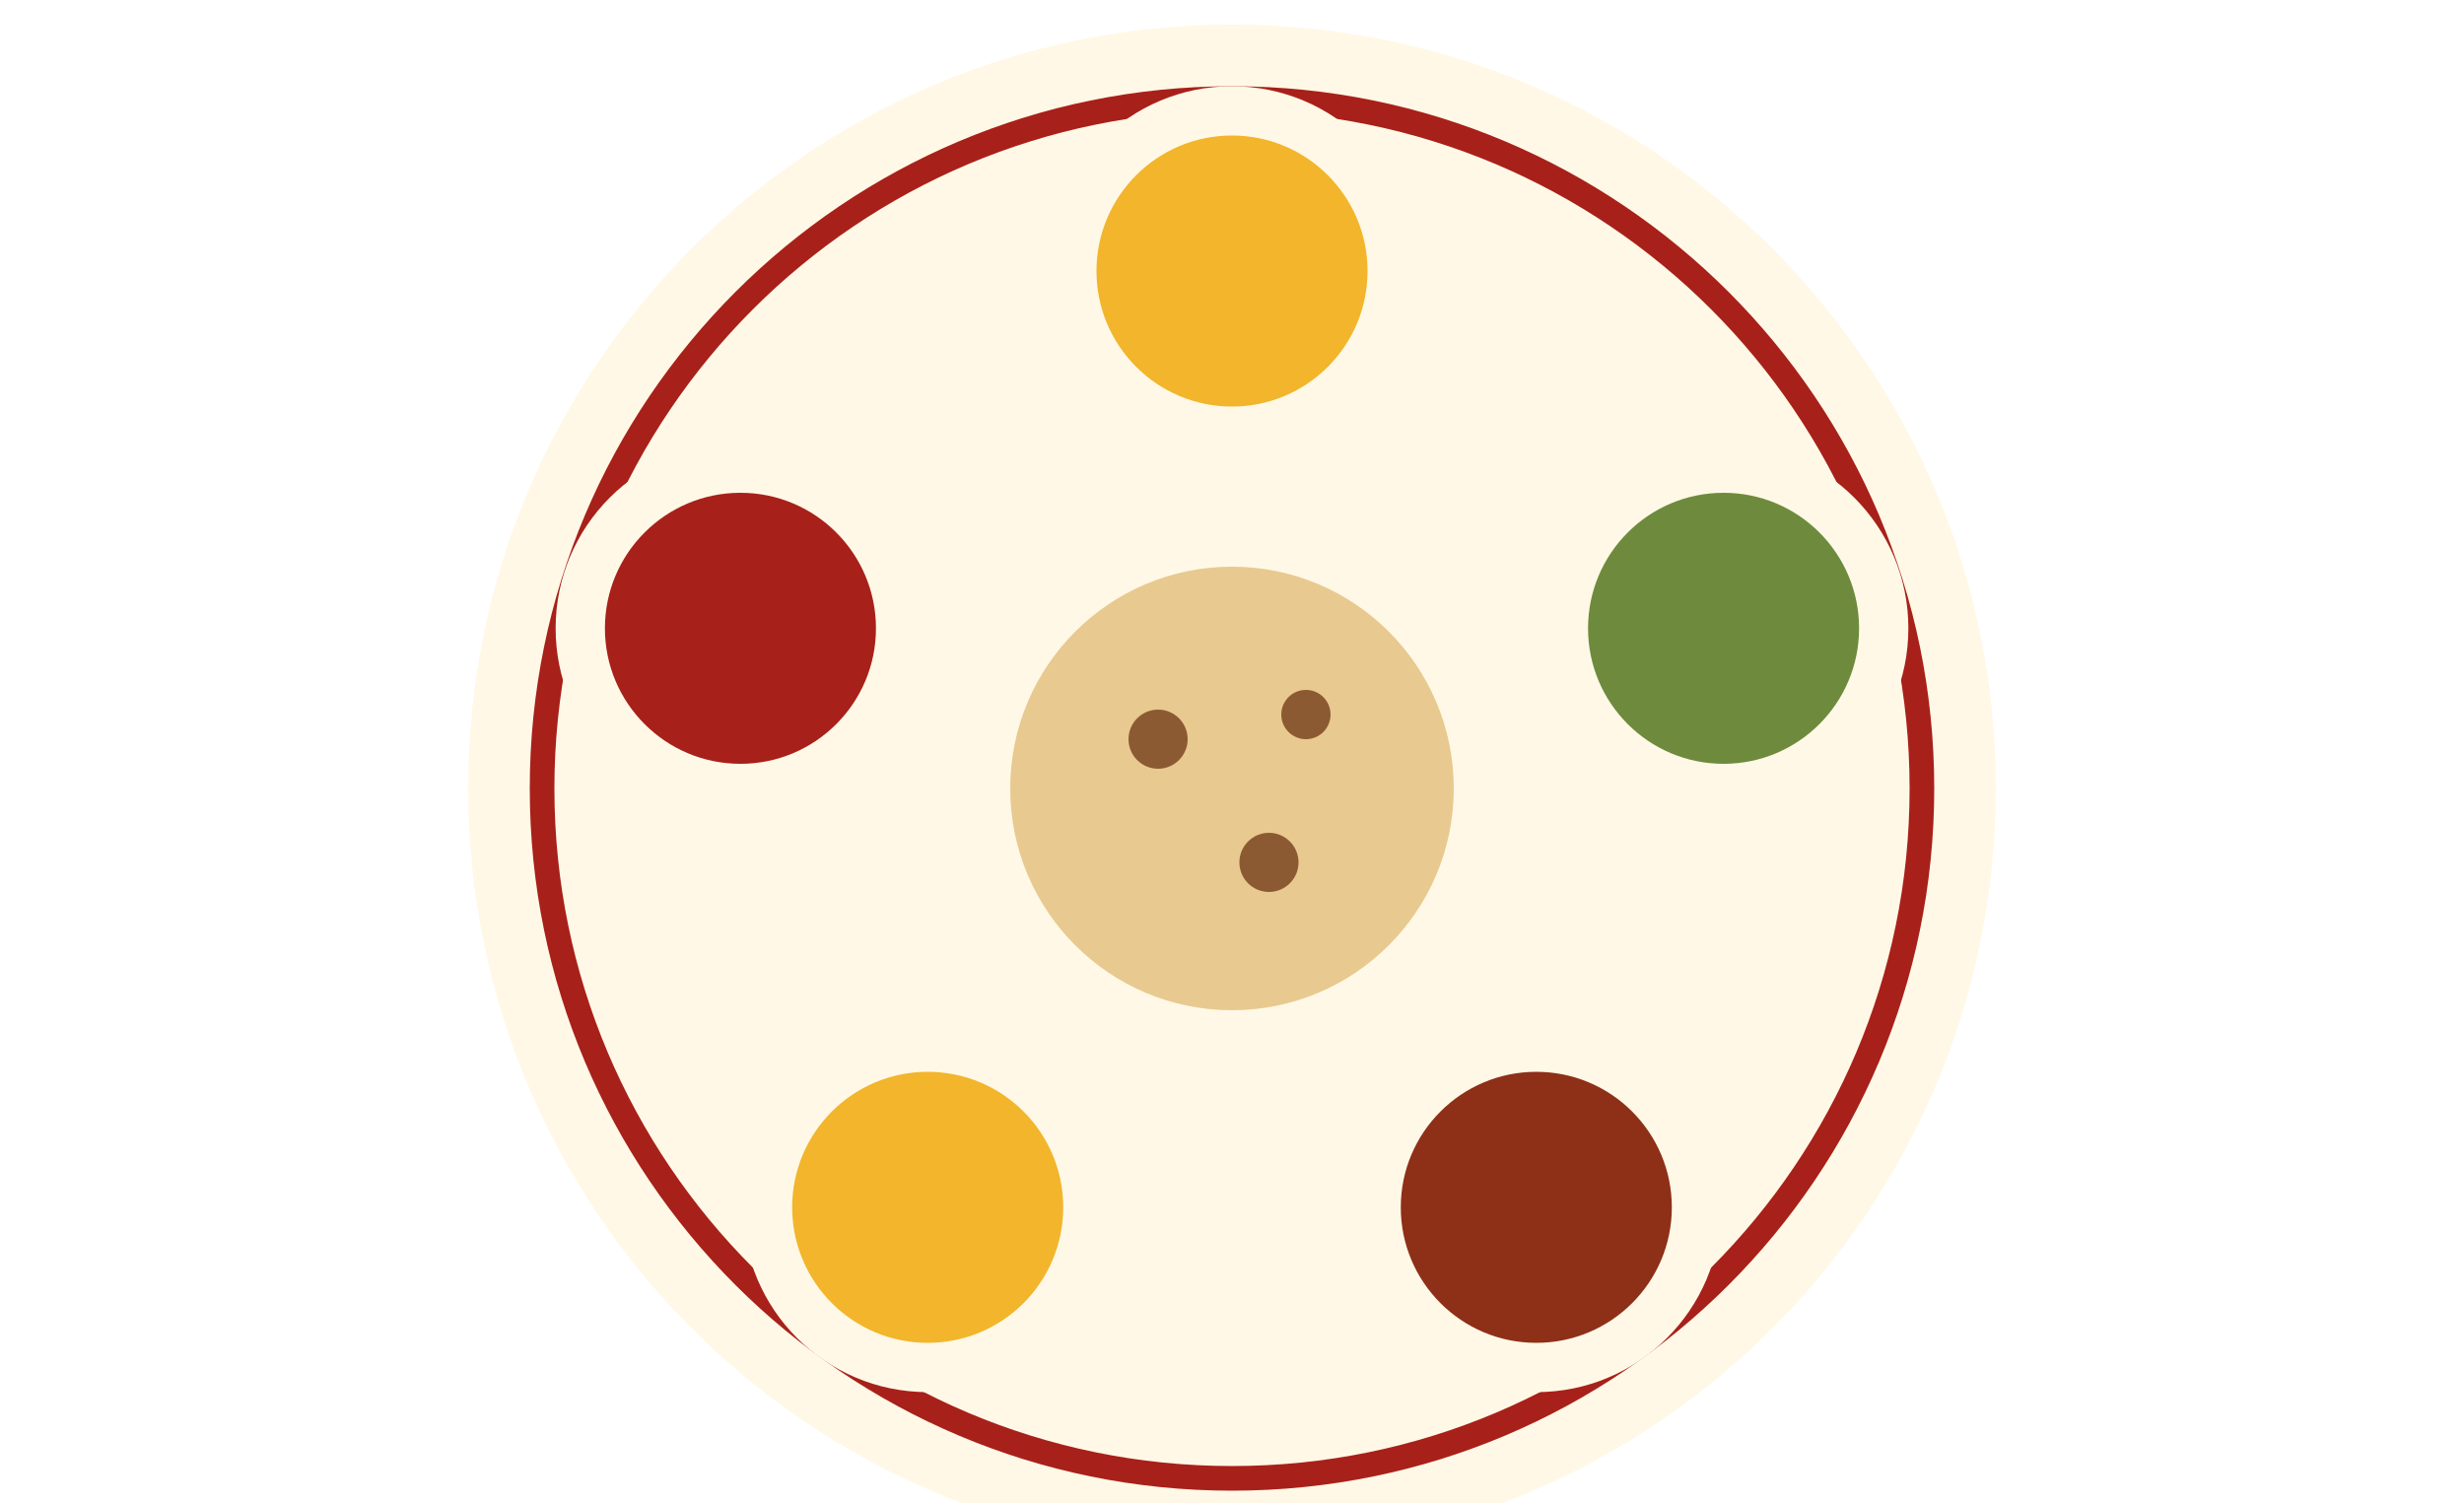
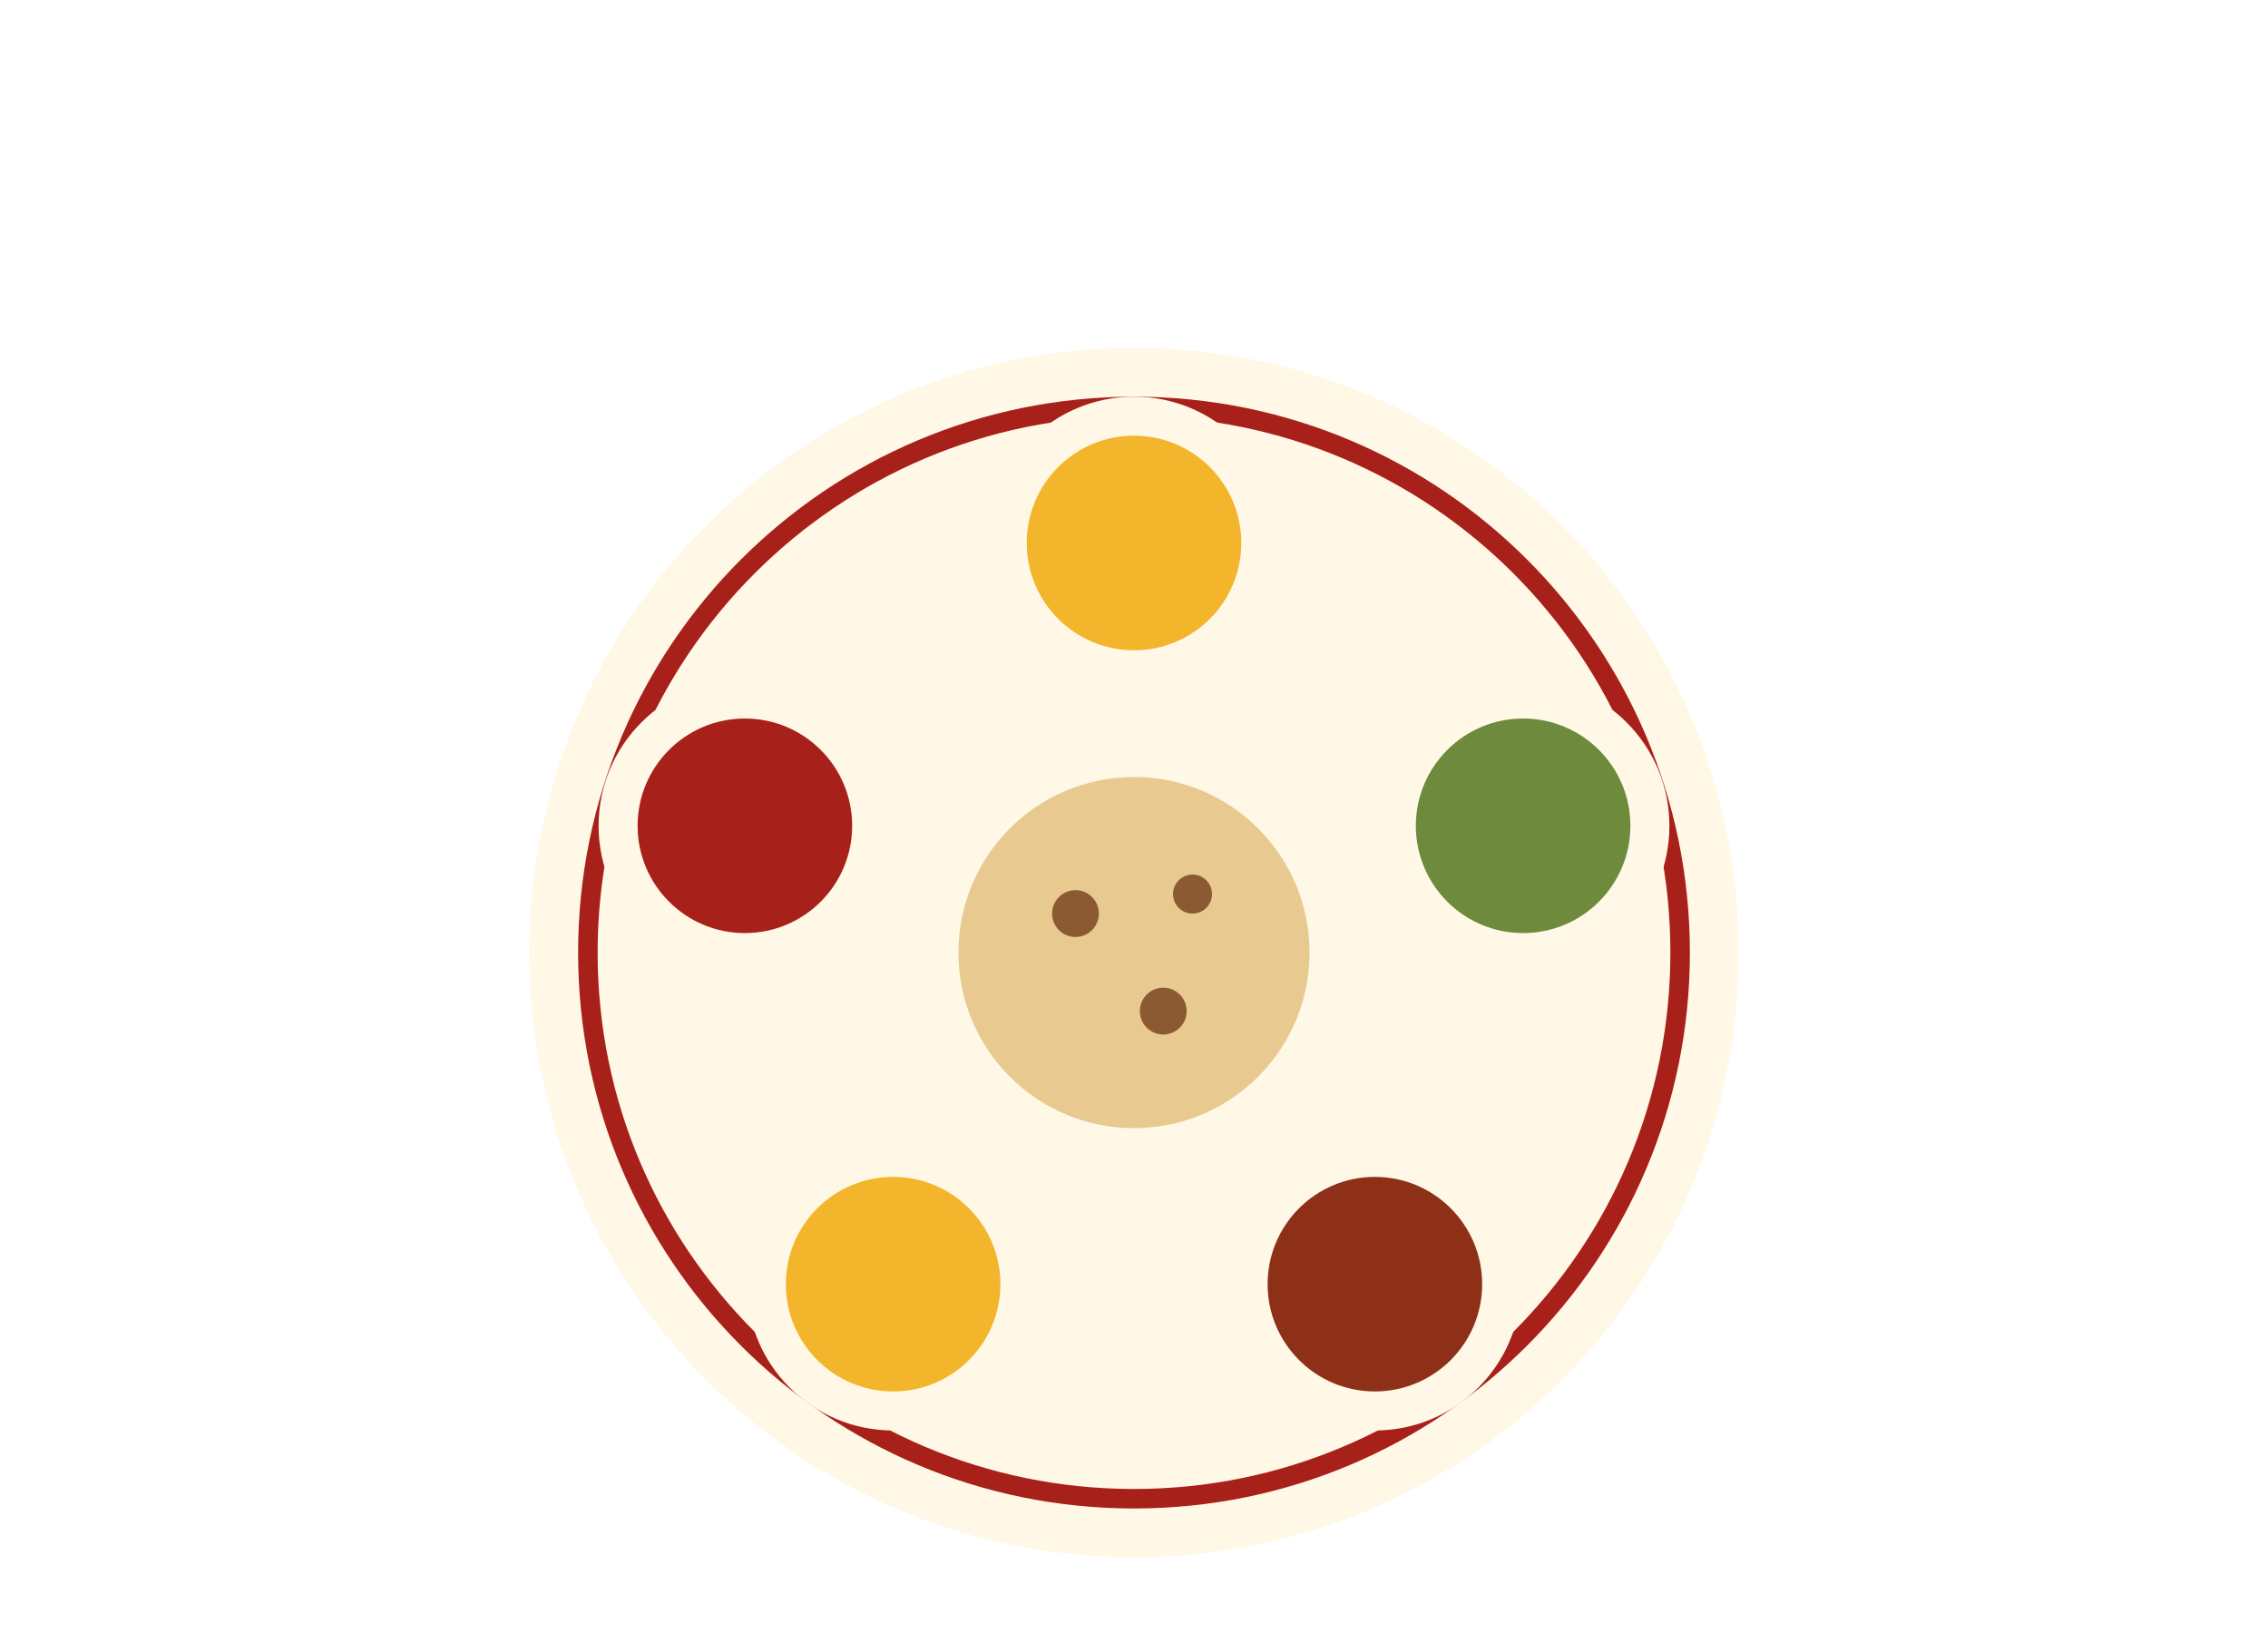
- <svg xmlns="http://www.w3.org/2000/svg" viewBox="0 0 200 122">
-   <circle cx="100" cy="64" r="62" fill="#FFF8E6" />
-   <circle cx="100" cy="64" r="56" fill="none" stroke="#A8201A" stroke-width="2" />
-   <circle cx="100.0" cy="22.0" r="15" fill="#FFF8E6" />
-   <circle cx="100.0" cy="22.0" r="11" fill="#F2B52B" />
-   <circle cx="139.9" cy="51.0" r="15" fill="#FFF8E6" />
-   <circle cx="139.9" cy="51.0" r="11" fill="#6E8B3D" />
-   <circle cx="124.7" cy="98.0" r="15" fill="#FFF8E6" />
-   <circle cx="124.7" cy="98.0" r="11" fill="#8E2F18" />
-   <circle cx="75.3" cy="98.0" r="15" fill="#FFF8E6" />
-   <circle cx="75.3" cy="98.0" r="11" fill="#F2B52B" />
-   <circle cx="60.1" cy="51.0" r="15" fill="#FFF8E6" />
-   <circle cx="60.1" cy="51.0" r="11" fill="#A8201A" />
-   <circle cx="100" cy="64" r="18" fill="#E8C98F" />
-   <circle cx="94" cy="60" r="2.4" fill="#8C5A32" />
-   <circle cx="106" cy="58" r="2" fill="#8C5A32" />
-   <circle cx="103" cy="70" r="2.4" fill="#8C5A32" />
+ <svg xmlns="http://www.w3.org/2000/svg" viewBox="0 -22 200 144">
+   <g transform="translate(100 62) scale(.86) translate(-100 -64)">
+     <circle cx="100" cy="64" r="62" fill="#FFF8E6" />
+     <circle cx="100" cy="64" r="56" fill="none" stroke="#A8201A" stroke-width="2" />
+     <circle cx="100.0" cy="22.0" r="15" fill="#FFF8E6" />
+     <circle cx="100.0" cy="22.0" r="11" fill="#F2B52B" />
+     <circle cx="139.9" cy="51.0" r="15" fill="#FFF8E6" />
+     <circle cx="139.9" cy="51.0" r="11" fill="#6E8B3D" />
+     <circle cx="124.7" cy="98.0" r="15" fill="#FFF8E6" />
+     <circle cx="124.7" cy="98.0" r="11" fill="#8E2F18" />
+     <circle cx="75.3" cy="98.0" r="15" fill="#FFF8E6" />
+     <circle cx="75.3" cy="98.0" r="11" fill="#F2B52B" />
+     <circle cx="60.1" cy="51.0" r="15" fill="#FFF8E6" />
+     <circle cx="60.1" cy="51.0" r="11" fill="#A8201A" />
+     <circle cx="100" cy="64" r="18" fill="#E8C98F" />
+     <circle cx="94" cy="60" r="2.4" fill="#8C5A32" />
+     <circle cx="106" cy="58" r="2" fill="#8C5A32" />
+     <circle cx="103" cy="70" r="2.4" fill="#8C5A32" />
+   </g>
</svg>
